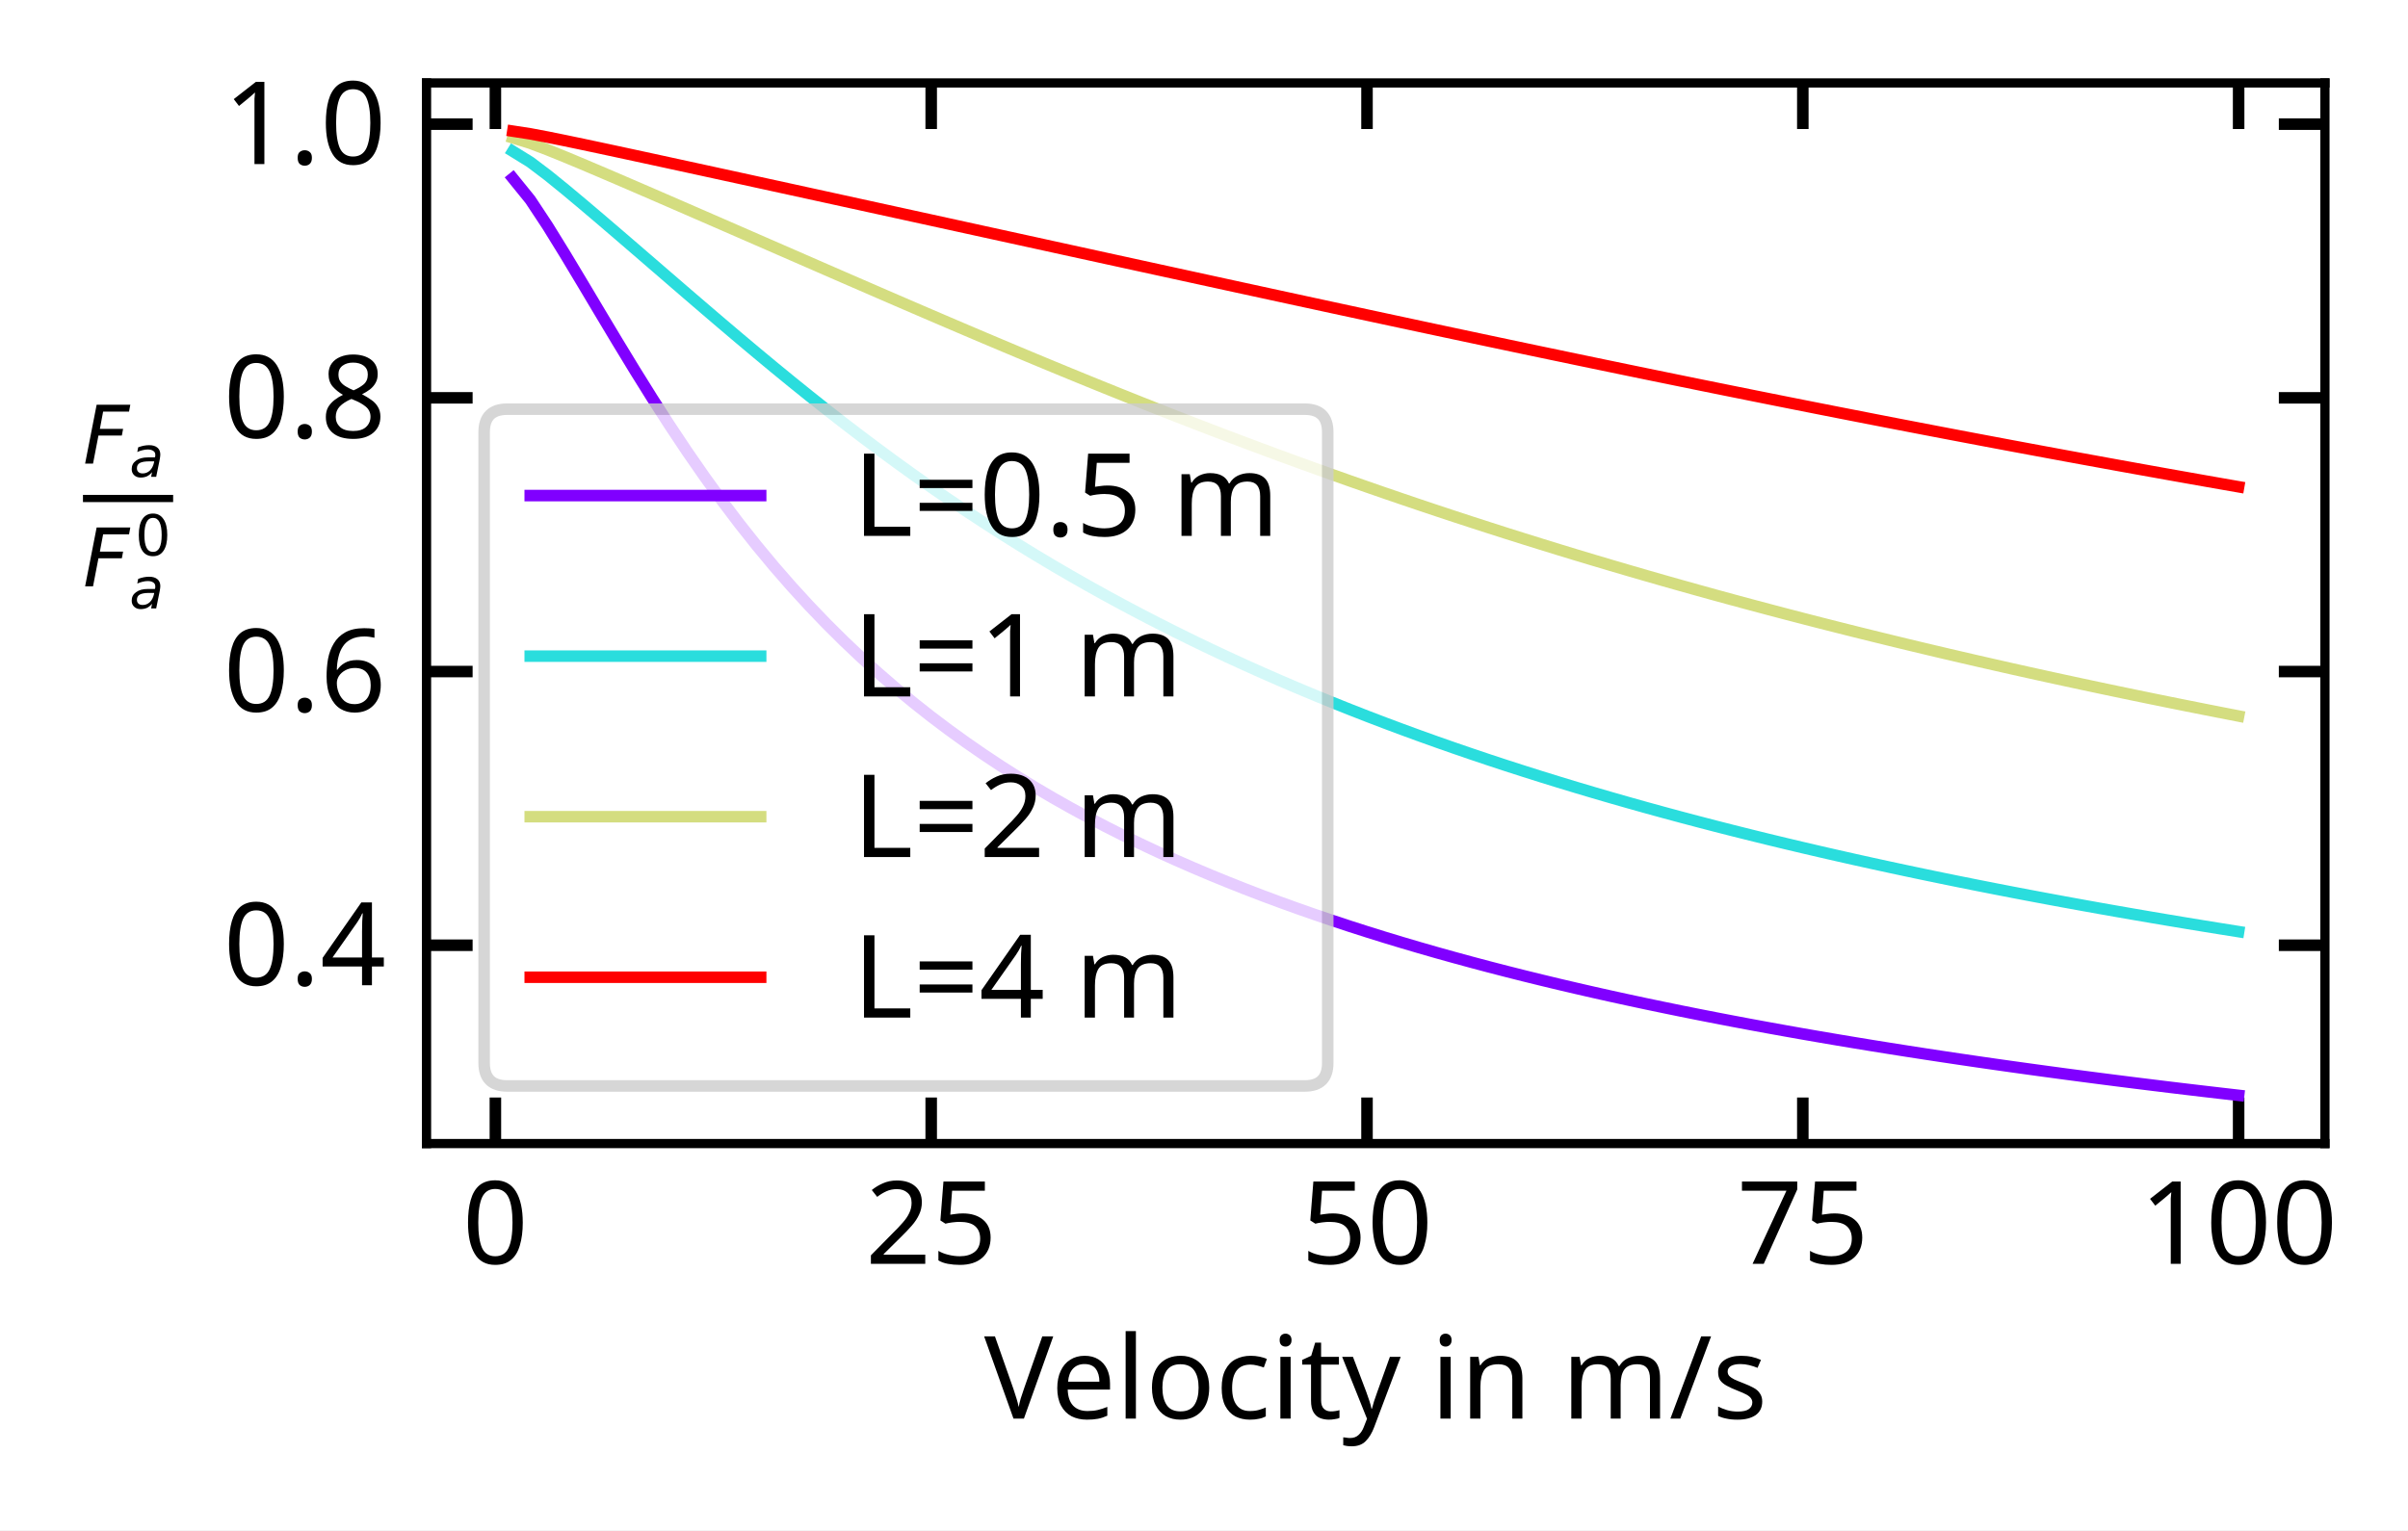
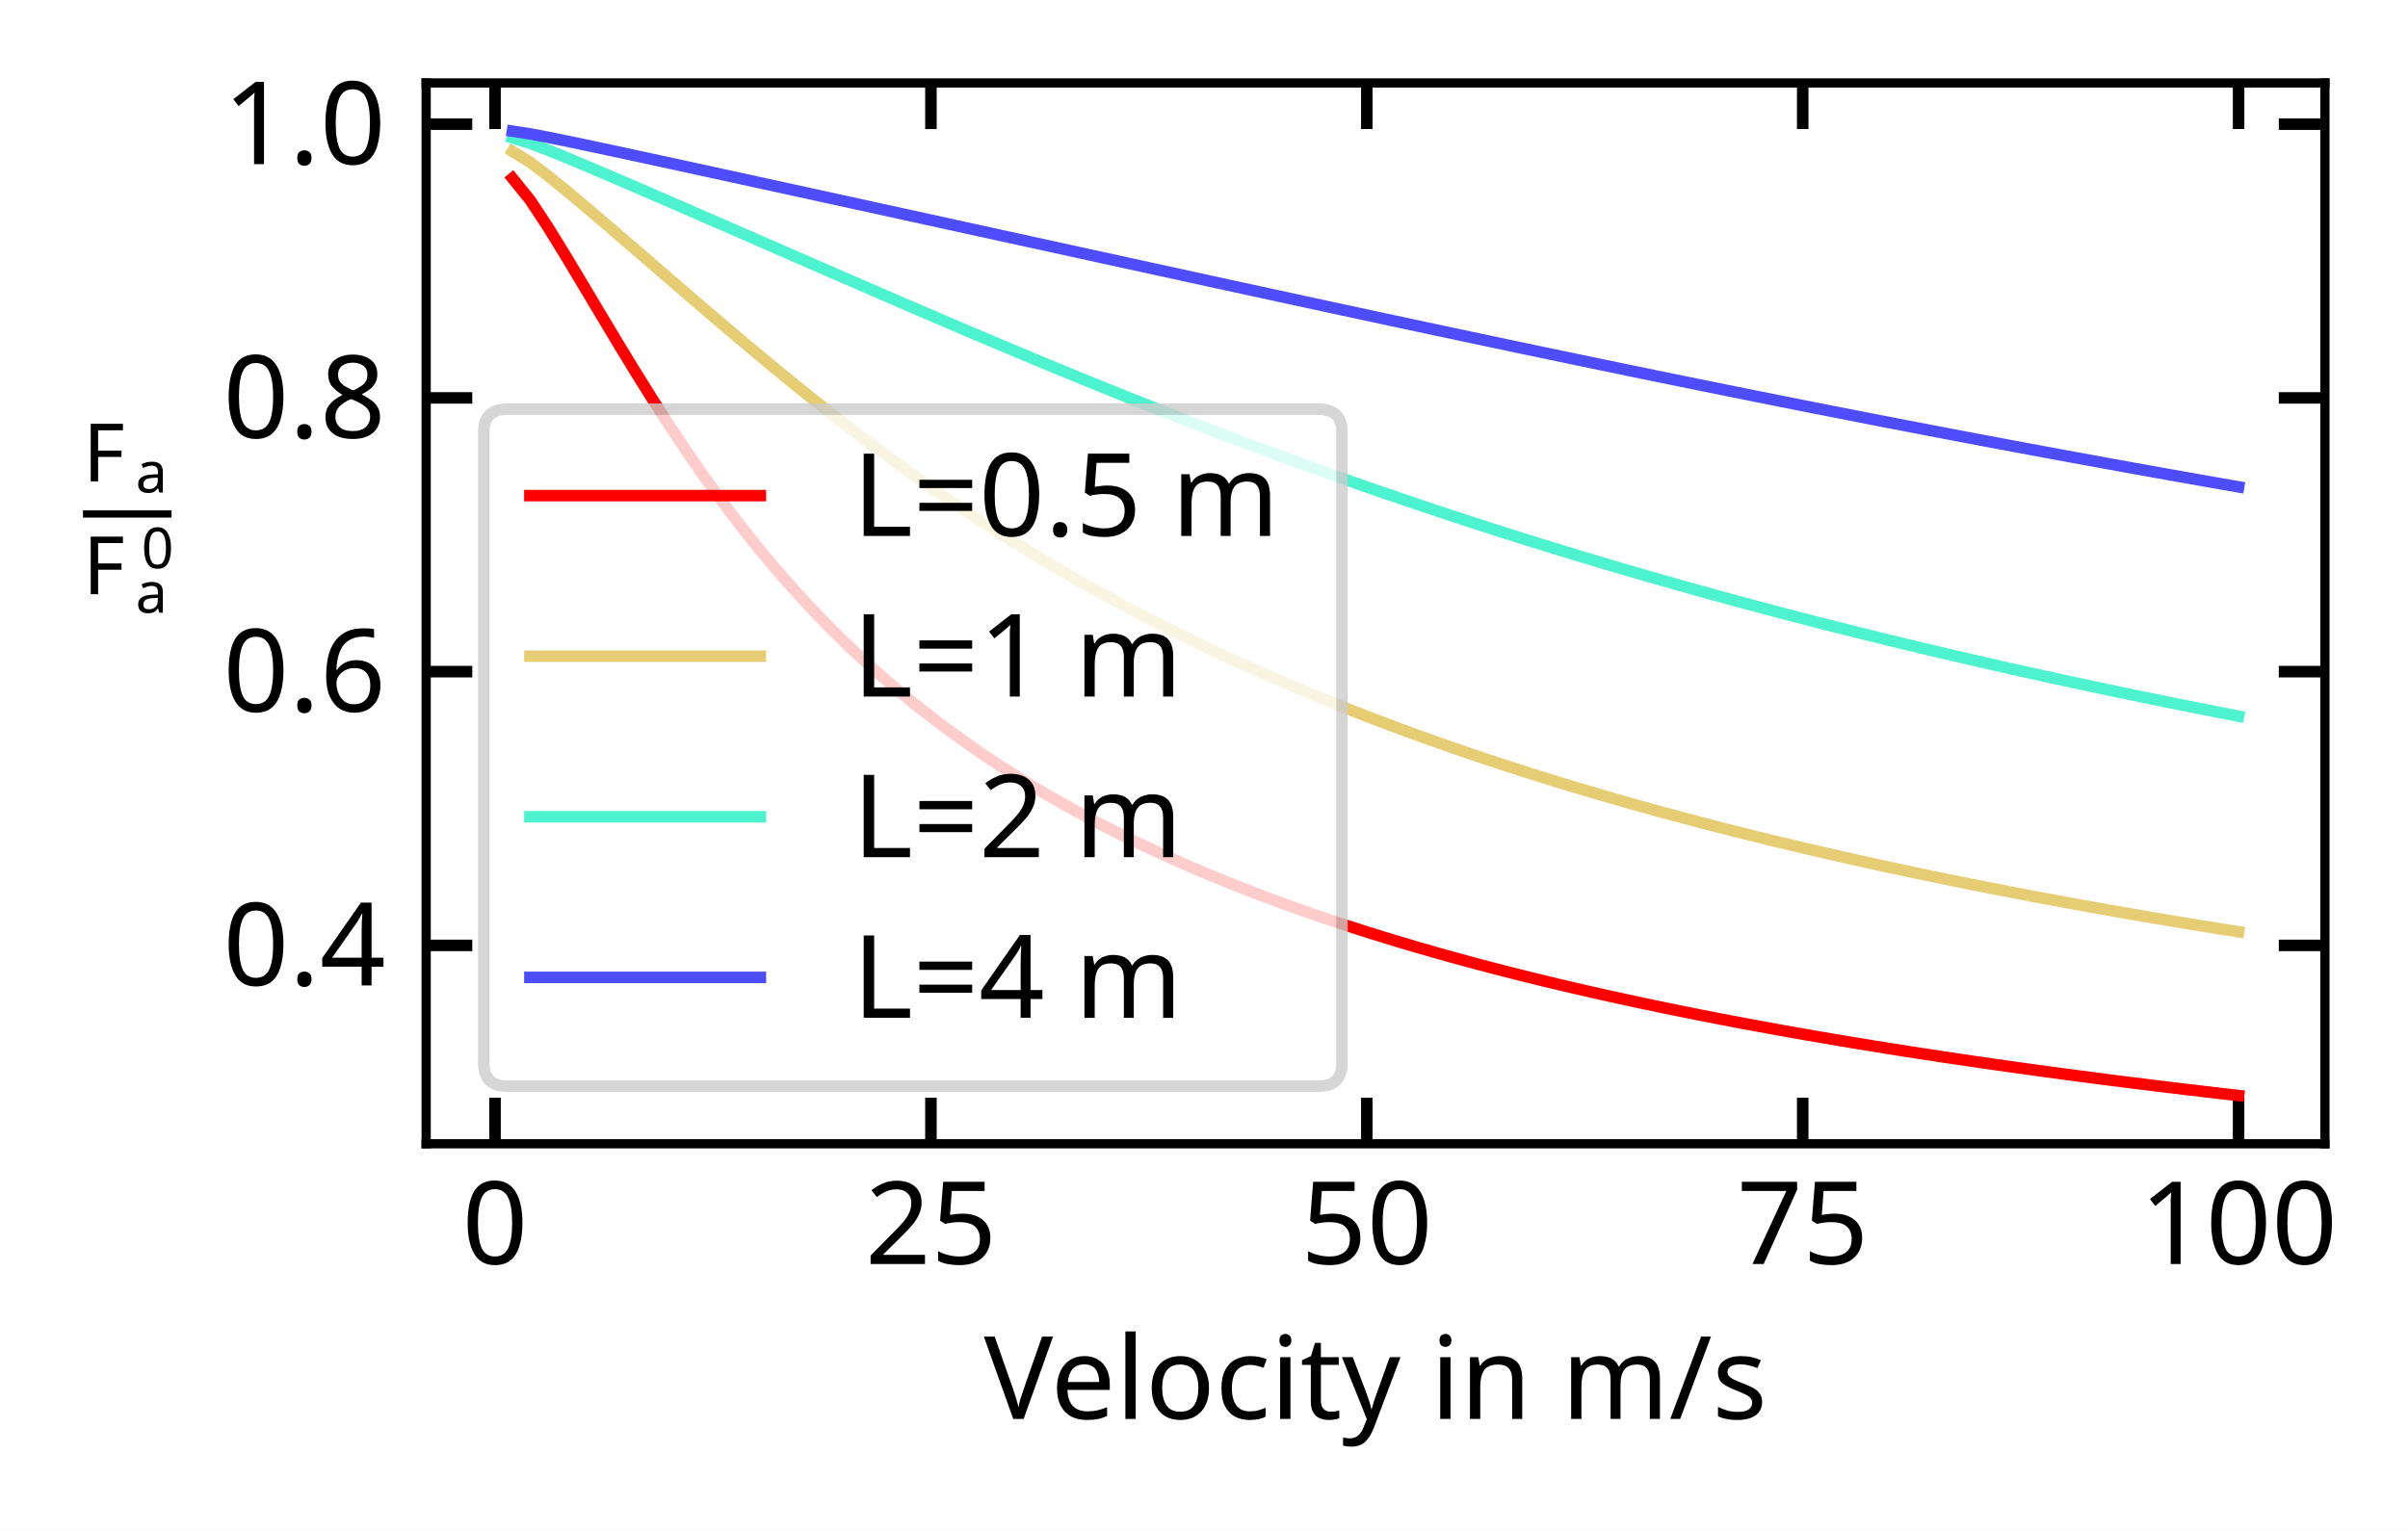
- <svg xmlns="http://www.w3.org/2000/svg" xmlns:xlink="http://www.w3.org/1999/xlink" width="208.993pt" height="132.86pt" viewBox="0 0 208.993 132.86" version="1.1">
+ <svg xmlns="http://www.w3.org/2000/svg" xmlns:xlink="http://www.w3.org/1999/xlink" width="208.954pt" height="132.863pt" viewBox="0 0 208.954 132.863" version="1.1">
  <defs>
    <style type="text/css">*{stroke-linejoin: round; stroke-linecap: butt}</style>
  </defs>
  <g id="figure_1">
    <g id="patch_1">
-       <path d="M 0 132.86  L 208.993 132.86  L 208.993 0  L 0 0  z " style="fill: #ffffff" />
+       <path d="M 0 132.863  L 208.954 132.863  L 208.954 0  L 0 0  z " style="fill: #ffffff" />
    </g>
    <g id="axes_1">
      <g id="patch_2">
-         <path d="M 37.019 99.282  L 201.783 99.282  L 201.783 7.2  L 37.019 7.2  z " style="fill: #ffffff" />
+         <path d="M 36.98 99.282  L 201.743 99.282  L 201.743 7.2  L 36.98 7.2  z " style="fill: #ffffff" />
      </g>
      <g id="matplotlib.axis_1">
        <g id="xtick_1">
          <g id="line2d_1">
            <defs>
-               <path id="me2cd459f36" d="M 0 0  L 0 -4  " style="stroke: #000000" />
-             </defs>
-             <g>
-               <use xlink:href="#me2cd459f36" x="42.995" y="99.282" style="stroke: #000000" />
+               <path id="m925a184960" d="M 0 0  L 0 -4  " style="stroke: #000000" />
+             </defs>
+             <g>
+               <use xlink:href="#m925a184960" x="42.956" y="99.282" style="stroke: #000000" />
            </g>
          </g>
          <g id="line2d_2">
            <defs>
-               <path id="m91653385ca" d="M 0 0  L 0 4  " style="stroke: #000000" />
-             </defs>
-             <g>
-               <use xlink:href="#m91653385ca" x="42.995" y="7.2" style="stroke: #000000" />
+               <path id="m6430e7ddfe" d="M 0 0  L 0 4  " style="stroke: #000000" />
+             </defs>
+             <g>
+               <use xlink:href="#m6430e7ddfe" x="42.956" y="7.2" style="stroke: #000000" />
            </g>
          </g>
          <g id="text_1">
-             <text style="font-size: 10px; font-family: 'cmss10', sans-serif; text-anchor: middle" x="42.995" y="109.721" transform="rotate(-0 42.99503 109.7208)">0</text>
+             <text style="font-size: 10px; font-family: 'NewComputerModern'; text-anchor: middle" x="42.956" y="109.722" transform="rotate(-0 42.95597 109.7223)">0</text>
          </g>
        </g>
        <g id="xtick_2">
          <g id="line2d_3">
            <g>
-               <use xlink:href="#me2cd459f36" x="80.82" y="99.282" style="stroke: #000000" />
+               <use xlink:href="#m925a184960" x="80.781" y="99.282" style="stroke: #000000" />
            </g>
          </g>
          <g id="line2d_4">
            <g>
-               <use xlink:href="#m91653385ca" x="80.82" y="7.2" style="stroke: #000000" />
+               <use xlink:href="#m6430e7ddfe" x="80.781" y="7.2" style="stroke: #000000" />
            </g>
          </g>
          <g id="text_2">
-             <text style="font-size: 10px; font-family: 'cmss10', sans-serif; text-anchor: middle" x="80.82" y="109.721" transform="rotate(-0 80.81959 109.7208)">25</text>
+             <text style="font-size: 10px; font-family: 'NewComputerModern'; text-anchor: middle" x="80.781" y="109.722" transform="rotate(-0 80.78053 109.7223)">25</text>
          </g>
        </g>
        <g id="xtick_3">
          <g id="line2d_5">
            <g>
-               <use xlink:href="#me2cd459f36" x="118.644" y="99.282" style="stroke: #000000" />
+               <use xlink:href="#m925a184960" x="118.605" y="99.282" style="stroke: #000000" />
            </g>
          </g>
          <g id="line2d_6">
            <g>
-               <use xlink:href="#m91653385ca" x="118.644" y="7.2" style="stroke: #000000" />
+               <use xlink:href="#m6430e7ddfe" x="118.605" y="7.2" style="stroke: #000000" />
            </g>
          </g>
          <g id="text_3">
-             <text style="font-size: 10px; font-family: 'cmss10', sans-serif; text-anchor: middle" x="118.644" y="109.721" transform="rotate(-0 118.6441 109.7208)">50</text>
+             <text style="font-size: 10px; font-family: 'NewComputerModern'; text-anchor: middle" x="118.605" y="109.722" transform="rotate(-0 118.6051 109.7223)">50</text>
          </g>
        </g>
        <g id="xtick_4">
          <g id="line2d_7">
            <g>
-               <use xlink:href="#me2cd459f36" x="156.469" y="99.282" style="stroke: #000000" />
+               <use xlink:href="#m925a184960" x="156.43" y="99.282" style="stroke: #000000" />
            </g>
          </g>
          <g id="line2d_8">
            <g>
-               <use xlink:href="#m91653385ca" x="156.469" y="7.2" style="stroke: #000000" />
+               <use xlink:href="#m6430e7ddfe" x="156.43" y="7.2" style="stroke: #000000" />
            </g>
          </g>
          <g id="text_4">
-             <text style="font-size: 10px; font-family: 'cmss10', sans-serif; text-anchor: middle" x="156.469" y="109.721" transform="rotate(-0 156.4687 109.7208)">75</text>
+             <text style="font-size: 10px; font-family: 'NewComputerModern'; text-anchor: middle" x="156.43" y="109.722" transform="rotate(-0 156.4296 109.7223)">75</text>
          </g>
        </g>
        <g id="xtick_5">
          <g id="line2d_9">
            <g>
-               <use xlink:href="#me2cd459f36" x="194.293" y="99.282" style="stroke: #000000" />
+               <use xlink:href="#m925a184960" x="194.254" y="99.282" style="stroke: #000000" />
            </g>
          </g>
          <g id="line2d_10">
            <g>
-               <use xlink:href="#m91653385ca" x="194.293" y="7.2" style="stroke: #000000" />
+               <use xlink:href="#m6430e7ddfe" x="194.254" y="7.2" style="stroke: #000000" />
            </g>
          </g>
          <g id="text_5">
-             <text style="font-size: 10px; font-family: 'cmss10', sans-serif; text-anchor: middle" x="194.293" y="109.721" transform="rotate(-0 194.2933 109.7208)">100</text>
+             <text style="font-size: 10px; font-family: 'NewComputerModern'; text-anchor: middle" x="194.254" y="109.722" transform="rotate(-0 194.2542 109.7223)">100</text>
          </g>
        </g>
        <g id="text_6">
-           <text style="font-size: 10px; font-family: 'cmss10', sans-serif; text-anchor: middle" x="119.401" y="123.16" transform="rotate(-0 119.4006 123.1598)">Velocity in m/s</text>
+           <text style="font-size: 10px; font-family: 'NewComputerModern'; text-anchor: middle" x="119.362" y="123.163" transform="rotate(-0 119.3616 123.1629)">Velocity in m/s</text>
        </g>
      </g>
      <g id="matplotlib.axis_2">
        <g id="ytick_1">
          <g id="line2d_11">
            <defs>
-               <path id="mebbdf73333" d="M 0 0  L 4 0  " style="stroke: #000000" />
-             </defs>
-             <g>
-               <use xlink:href="#mebbdf73333" x="37.019" y="82.064" style="stroke: #000000" />
+               <path id="m21ab42282b" d="M 0 0  L 4 0  " style="stroke: #000000" />
+             </defs>
+             <g>
+               <use xlink:href="#m21ab42282b" x="36.98" y="82.064" style="stroke: #000000" />
            </g>
          </g>
          <g id="line2d_12">
            <defs>
-               <path id="m1b3dfee9fe" d="M 0 0  L -4 0  " style="stroke: #000000" />
-             </defs>
-             <g>
-               <use xlink:href="#m1b3dfee9fe" x="201.783" y="82.064" style="stroke: #000000" />
+               <path id="mace1da672e" d="M 0 0  L -4 0  " style="stroke: #000000" />
+             </defs>
+             <g>
+               <use xlink:href="#mace1da672e" x="201.743" y="82.064" style="stroke: #000000" />
            </g>
          </g>
          <g id="text_7">
-             <text style="font-size: 10px; font-family: 'cmss10', sans-serif; text-anchor: end" x="33.519" y="85.534" transform="rotate(-0 33.51875 85.53386)">0.4</text>
+             <text style="font-size: 10px; font-family: 'NewComputerModern'; text-anchor: end" x="33.48" y="85.535" transform="rotate(-0 33.47969 85.53464)">0.4</text>
          </g>
        </g>
        <g id="ytick_2">
          <g id="line2d_13">
            <g>
-               <use xlink:href="#mebbdf73333" x="37.019" y="58.302" style="stroke: #000000" />
+               <use xlink:href="#m21ab42282b" x="36.98" y="58.302" style="stroke: #000000" />
            </g>
          </g>
          <g id="line2d_14">
            <g>
-               <use xlink:href="#m1b3dfee9fe" x="201.783" y="58.302" style="stroke: #000000" />
+               <use xlink:href="#mace1da672e" x="201.743" y="58.302" style="stroke: #000000" />
            </g>
          </g>
          <g id="text_8">
-             <text style="font-size: 10px; font-family: 'cmss10', sans-serif; text-anchor: end" x="33.519" y="61.772" transform="rotate(-0 33.51875 61.7716)">0.6</text>
+             <text style="font-size: 10px; font-family: 'NewComputerModern'; text-anchor: end" x="33.48" y="61.772" transform="rotate(-0 33.47969 61.77238)">0.6</text>
          </g>
        </g>
        <g id="ytick_3">
          <g id="line2d_15">
            <g>
-               <use xlink:href="#mebbdf73333" x="37.019" y="34.54" style="stroke: #000000" />
+               <use xlink:href="#m21ab42282b" x="36.98" y="34.54" style="stroke: #000000" />
            </g>
          </g>
          <g id="line2d_16">
            <g>
-               <use xlink:href="#m1b3dfee9fe" x="201.783" y="34.54" style="stroke: #000000" />
+               <use xlink:href="#mace1da672e" x="201.743" y="34.54" style="stroke: #000000" />
            </g>
          </g>
          <g id="text_9">
-             <text style="font-size: 10px; font-family: 'cmss10', sans-serif; text-anchor: end" x="33.519" y="38.009" transform="rotate(-0 33.51875 38.00934)">0.8</text>
+             <text style="font-size: 10px; font-family: 'NewComputerModern'; text-anchor: end" x="33.48" y="38.01" transform="rotate(-0 33.47969 38.01012)">0.8</text>
          </g>
        </g>
        <g id="ytick_4">
          <g id="line2d_17">
            <g>
-               <use xlink:href="#mebbdf73333" x="37.019" y="10.778" style="stroke: #000000" />
+               <use xlink:href="#m21ab42282b" x="36.98" y="10.778" style="stroke: #000000" />
            </g>
          </g>
          <g id="line2d_18">
            <g>
-               <use xlink:href="#m1b3dfee9fe" x="201.783" y="10.778" style="stroke: #000000" />
+               <use xlink:href="#mace1da672e" x="201.743" y="10.778" style="stroke: #000000" />
            </g>
          </g>
          <g id="text_10">
-             <text style="font-size: 10px; font-family: 'cmss10', sans-serif; text-anchor: end" x="33.519" y="14.247" transform="rotate(-0 33.51875 14.24708)">1.0</text>
+             <text style="font-size: 10px; font-family: 'NewComputerModern'; text-anchor: end" x="33.48" y="14.248" transform="rotate(-0 33.47969 14.24786)">1.0</text>
          </g>
        </g>
        <g id="text_11">
-           <g transform="translate(7.2 46.14085)">
+           <g transform="translate(7.2 46.84085)">
            <text>
-               <tspan x="0" y="-5.892" style="font-style: oblique; font-size: 7px; font-family: 'DejaVu Sans'">F</tspan>
-               <tspan x="0" y="4.767" style="font-style: oblique; font-size: 7px; font-family: 'DejaVu Sans'">F</tspan>
-               <tspan x="4.026" y="-4.744" style="font-style: oblique; font-size: 4.9px; font-family: 'DejaVu Sans'">a</tspan>
-               <tspan x="4.026" y="6.681" style="font-style: oblique; font-size: 4.9px; font-family: 'DejaVu Sans'">a</tspan>
-               <tspan x="4.518" y="2.087" style="font-size: 4.9px; font-family: 'DejaVu Sans'">0</tspan>
-               <tspan x="9.077" y="-0.292" style="font-size: 10px; font-family: 'cmss10'"> </tspan>
-               <tspan x="12.407" y="-0.292" style="font-size: 10px; font-family: 'cmss10'"> </tspan>
-               <tspan x="15.737" y="-0.292" style="font-size: 10px; font-family: 'cmss10'"> </tspan>
+               <tspan x="0" y="-5.056" style="font-size: 7px; font-family: 'NewComputerModern Math'">F</tspan>
+               <tspan x="0" y="4.737" style="font-size: 7px; font-family: 'NewComputerModern Math'">F</tspan>
+               <tspan x="4.571" y="-4.092" style="font-size: 4.9px; font-family: 'NewComputerModern Math'">a</tspan>
+               <tspan x="4.571" y="6.345" style="font-size: 4.9px; font-family: 'NewComputerModern Math'">a</tspan>
+               <tspan x="5.076" y="2.486" style="font-size: 4.9px; font-family: 'NewComputerModern Math'">0</tspan>
+               <tspan x="8.936" y="-0.155" style="font-size: 10px; font-family: 'NewComputerModern'"> </tspan>
+               <tspan x="12.266" y="-0.155" style="font-size: 10px; font-family: 'NewComputerModern'"> </tspan>
+               <tspan x="15.596" y="-0.155" style="font-size: 10px; font-family: 'NewComputerModern'"> </tspan>
            </text>
-             <rect x="0" y="-3.175" width="7.827" height="0.625" />
+             <rect x="0" y="-2.538" width="7.686" height="0.625" />
          </g>
        </g>
      </g>
      <g id="line2d_19">
-         <path d="M 44.508 15.473  L 46.021 17.34  L 47.534 19.629  L 49.047 22.081  L 50.56 24.601  L 52.073 27.14  L 53.586 29.666  L 55.099 32.153  L 56.612 34.581  L 58.125 36.935  L 59.638 39.206  L 61.151 41.388  L 62.664 43.478  L 64.177 45.477  L 65.69 47.385  L 67.203 49.205  L 68.716 50.94  L 70.229 52.593  L 71.742 54.17  L 73.255 55.673  L 74.768 57.106  L 76.281 58.474  L 77.794 59.78  L 79.307 61.028  L 80.82 62.222  L 82.333 63.363  L 83.846 64.456  L 85.359 65.503  L 86.872 66.507  L 88.385 67.471  L 89.897 68.396  L 91.41 69.285  L 92.923 70.14  L 94.436 70.963  L 95.949 71.756  L 97.462 72.519  L 98.975 73.256  L 100.488 73.966  L 102.001 74.653  L 103.514 75.316  L 105.027 75.957  L 106.54 76.577  L 108.053 77.177  L 109.566 77.759  L 111.079 78.322  L 112.592 78.868  L 114.105 79.398  L 115.618 79.912  L 117.131 80.412  L 118.644 80.897  L 120.157 81.369  L 121.67 81.827  L 123.183 82.273  L 124.696 82.708  L 126.209 83.13  L 127.722 83.542  L 129.235 83.944  L 130.748 84.335  L 132.261 84.717  L 133.774 85.089  L 135.287 85.453  L 136.8 85.807  L 138.313 86.154  L 139.826 86.493  L 141.339 86.823  L 142.852 87.147  L 144.365 87.463  L 145.878 87.773  L 147.391 88.076  L 148.904 88.372  L 150.417 88.662  L 151.93 88.947  L 153.443 89.225  L 154.956 89.498  L 156.469 89.766  L 157.982 90.028  L 159.495 90.285  L 161.008 90.537  L 162.521 90.785  L 164.034 91.028  L 165.547 91.266  L 167.06 91.5  L 168.573 91.73  L 170.086 91.956  L 171.599 92.178  L 173.112 92.396  L 174.624 92.61  L 176.137 92.82  L 177.65 93.027  L 179.163 93.231  L 180.676 93.431  L 182.189 93.628  L 183.702 93.822  L 185.215 94.013  L 186.728 94.2  L 188.241 94.385  L 189.754 94.567  L 191.267 94.746  L 192.78 94.922  L 194.293 95.096  " clip-path="url(#p75c06daf6c)" style="fill: none; stroke: #8000ff; stroke-linecap: square" />
+         <path d="M 44.469 15.473  L 45.982 17.34  L 47.495 19.629  L 49.008 22.081  L 50.521 24.601  L 52.034 27.14  L 53.547 29.666  L 55.06 32.153  L 56.573 34.581  L 58.086 36.935  L 59.599 39.206  L 61.112 41.388  L 62.625 43.478  L 64.138 45.477  L 65.651 47.385  L 67.164 49.205  L 68.677 50.94  L 70.19 52.593  L 71.703 54.17  L 73.216 55.673  L 74.729 57.106  L 76.242 58.474  L 77.755 59.78  L 79.268 61.028  L 80.781 62.222  L 82.294 63.363  L 83.806 64.456  L 85.319 65.503  L 86.832 66.507  L 88.345 67.471  L 89.858 68.396  L 91.371 69.285  L 92.884 70.14  L 94.397 70.963  L 95.91 71.756  L 97.423 72.519  L 98.936 73.256  L 100.449 73.966  L 101.962 74.653  L 103.475 75.316  L 104.988 75.957  L 106.501 76.577  L 108.014 77.177  L 109.527 77.759  L 111.04 78.322  L 112.553 78.868  L 114.066 79.398  L 115.579 79.912  L 117.092 80.412  L 118.605 80.897  L 120.118 81.369  L 121.631 81.827  L 123.144 82.273  L 124.657 82.708  L 126.17 83.13  L 127.683 83.542  L 129.196 83.944  L 130.709 84.335  L 132.222 84.717  L 133.735 85.089  L 135.248 85.453  L 136.761 85.807  L 138.274 86.154  L 139.787 86.493  L 141.3 86.823  L 142.813 87.147  L 144.326 87.463  L 145.839 87.773  L 147.352 88.076  L 148.865 88.372  L 150.378 88.662  L 151.891 88.947  L 153.404 89.225  L 154.917 89.498  L 156.43 89.766  L 157.943 90.028  L 159.456 90.285  L 160.969 90.537  L 162.482 90.785  L 163.995 91.028  L 165.508 91.266  L 167.021 91.5  L 168.534 91.73  L 170.046 91.956  L 171.559 92.178  L 173.072 92.396  L 174.585 92.61  L 176.098 92.82  L 177.611 93.027  L 179.124 93.231  L 180.637 93.431  L 182.15 93.628  L 183.663 93.822  L 185.176 94.013  L 186.689 94.2  L 188.202 94.385  L 189.715 94.567  L 191.228 94.746  L 192.741 94.922  L 194.254 95.096  " clip-path="url(#p21b578f75c)" style="fill: none; stroke: #ff0000; stroke-linecap: square" />
      </g>
      <g id="line2d_20">
-         <path d="M 44.508 13.137  L 46.021 14.071  L 47.534 15.215  L 49.047 16.442  L 50.56 17.707  L 52.073 18.991  L 53.586 20.287  L 55.099 21.589  L 56.612 22.895  L 58.125 24.202  L 59.638 25.507  L 61.151 26.807  L 62.664 28.1  L 64.177 29.383  L 65.69 30.653  L 67.203 31.909  L 68.716 33.148  L 70.229 34.368  L 71.742 35.569  L 73.255 36.749  L 74.768 37.907  L 76.281 39.042  L 77.794 40.154  L 79.307 41.242  L 80.82 42.307  L 82.333 43.348  L 83.846 44.366  L 85.359 45.36  L 86.872 46.332  L 88.385 47.28  L 89.897 48.206  L 91.41 49.11  L 92.923 49.992  L 94.436 50.854  L 95.949 51.694  L 97.462 52.515  L 98.975 53.316  L 100.488 54.098  L 102.001 54.861  L 103.514 55.607  L 105.027 56.335  L 106.54 57.046  L 108.053 57.74  L 109.566 58.418  L 111.079 59.081  L 112.592 59.728  L 114.105 60.361  L 115.618 60.98  L 117.131 61.585  L 118.644 62.177  L 120.157 62.755  L 121.67 63.321  L 123.183 63.875  L 124.696 64.417  L 126.209 64.947  L 127.722 65.466  L 129.235 65.975  L 130.748 66.473  L 132.261 66.96  L 133.774 67.438  L 135.287 67.906  L 136.8 68.365  L 138.313 68.815  L 139.826 69.256  L 141.339 69.688  L 142.852 70.113  L 144.365 70.529  L 145.878 70.937  L 147.391 71.337  L 148.904 71.731  L 150.417 72.117  L 151.93 72.495  L 153.443 72.868  L 154.956 73.233  L 156.469 73.592  L 157.982 73.945  L 159.495 74.291  L 161.008 74.632  L 162.521 74.967  L 164.034 75.296  L 165.547 75.62  L 167.06 75.938  L 168.573 76.251  L 170.086 76.559  L 171.599 76.862  L 173.112 77.16  L 174.624 77.453  L 176.137 77.742  L 177.65 78.026  L 179.163 78.306  L 180.676 78.581  L 182.189 78.853  L 183.702 79.12  L 185.215 79.383  L 186.728 79.642  L 188.241 79.898  L 189.754 80.15  L 191.267 80.398  L 192.78 80.642  L 194.293 80.883  " clip-path="url(#p75c06daf6c)" style="fill: none; stroke: #2adddd; stroke-linecap: square" />
+         <path d="M 44.469 13.137  L 45.982 14.071  L 47.495 15.215  L 49.008 16.442  L 50.521 17.707  L 52.034 18.991  L 53.547 20.287  L 55.06 21.589  L 56.573 22.895  L 58.086 24.202  L 59.599 25.507  L 61.112 26.807  L 62.625 28.1  L 64.138 29.383  L 65.651 30.653  L 67.164 31.909  L 68.677 33.148  L 70.19 34.368  L 71.703 35.569  L 73.216 36.749  L 74.729 37.907  L 76.242 39.042  L 77.755 40.154  L 79.268 41.242  L 80.781 42.307  L 82.294 43.348  L 83.806 44.366  L 85.319 45.36  L 86.832 46.332  L 88.345 47.28  L 89.858 48.206  L 91.371 49.11  L 92.884 49.992  L 94.397 50.854  L 95.91 51.694  L 97.423 52.515  L 98.936 53.316  L 100.449 54.098  L 101.962 54.861  L 103.475 55.607  L 104.988 56.335  L 106.501 57.046  L 108.014 57.74  L 109.527 58.418  L 111.04 59.081  L 112.553 59.728  L 114.066 60.361  L 115.579 60.98  L 117.092 61.585  L 118.605 62.177  L 120.118 62.755  L 121.631 63.321  L 123.144 63.875  L 124.657 64.417  L 126.17 64.947  L 127.683 65.466  L 129.196 65.975  L 130.709 66.473  L 132.222 66.96  L 133.735 67.438  L 135.248 67.906  L 136.761 68.365  L 138.274 68.815  L 139.787 69.256  L 141.3 69.688  L 142.813 70.113  L 144.326 70.529  L 145.839 70.937  L 147.352 71.337  L 148.865 71.731  L 150.378 72.117  L 151.891 72.495  L 153.404 72.868  L 154.917 73.233  L 156.43 73.592  L 157.943 73.945  L 159.456 74.291  L 160.969 74.632  L 162.482 74.967  L 163.995 75.296  L 165.508 75.62  L 167.021 75.938  L 168.534 76.251  L 170.046 76.559  L 171.559 76.862  L 173.072 77.16  L 174.585 77.453  L 176.098 77.742  L 177.611 78.026  L 179.124 78.306  L 180.637 78.581  L 182.15 78.853  L 183.663 79.12  L 185.176 79.383  L 186.689 79.642  L 188.202 79.898  L 189.715 80.15  L 191.228 80.398  L 192.741 80.642  L 194.254 80.883  " clip-path="url(#p21b578f75c)" style="fill: none; stroke: #e6cd73; stroke-linecap: square" />
      </g>
      <g id="line2d_21">
-         <path d="M 44.508 11.969  L 46.021 12.436  L 47.534 13.009  L 49.047 13.622  L 50.56 14.254  L 52.073 14.896  L 53.586 15.544  L 55.099 16.196  L 56.612 16.85  L 58.125 17.506  L 59.638 18.164  L 61.151 18.822  L 62.664 19.481  L 64.177 20.141  L 65.69 20.801  L 67.203 21.461  L 68.716 22.121  L 70.229 22.781  L 71.742 23.441  L 73.255 24.1  L 74.768 24.757  L 76.281 25.414  L 77.794 26.069  L 79.307 26.722  L 80.82 27.373  L 82.333 28.022  L 83.846 28.668  L 85.359 29.311  L 86.872 29.95  L 88.385 30.586  L 89.897 31.219  L 91.41 31.847  L 92.923 32.471  L 94.436 33.09  L 95.949 33.705  L 97.462 34.314  L 98.975 34.919  L 100.488 35.519  L 102.001 36.113  L 103.514 36.701  L 105.027 37.285  L 106.54 37.862  L 108.053 38.434  L 109.566 39  L 111.079 39.56  L 112.592 40.114  L 114.105 40.663  L 115.618 41.205  L 117.131 41.742  L 118.644 42.272  L 120.157 42.797  L 121.67 43.315  L 123.183 43.828  L 124.696 44.335  L 126.209 44.836  L 127.722 45.331  L 129.235 45.82  L 130.748 46.304  L 132.261 46.781  L 133.774 47.253  L 135.287 47.72  L 136.8 48.181  L 138.313 48.636  L 139.826 49.086  L 141.339 49.53  L 142.852 49.969  L 144.365 50.403  L 145.878 50.832  L 147.391 51.255  L 148.904 51.674  L 150.417 52.087  L 151.93 52.495  L 153.443 52.898  L 154.956 53.297  L 156.469 53.691  L 157.982 54.08  L 159.495 54.464  L 161.008 54.844  L 162.521 55.219  L 164.034 55.59  L 165.547 55.957  L 167.06 56.319  L 168.573 56.677  L 170.086 57.03  L 171.599 57.38  L 173.112 57.725  L 174.624 58.067  L 176.137 58.404  L 177.65 58.738  L 179.163 59.067  L 180.676 59.393  L 182.189 59.715  L 183.702 60.034  L 185.215 60.349  L 186.728 60.66  L 188.241 60.968  L 189.754 61.272  L 191.267 61.573  L 192.78 61.871  L 194.293 62.165  " clip-path="url(#p75c06daf6c)" style="fill: none; stroke: #d4dd80; stroke-linecap: square" />
+         <path d="M 44.469 11.969  L 45.982 12.436  L 47.495 13.009  L 49.008 13.622  L 50.521 14.254  L 52.034 14.896  L 53.547 15.544  L 55.06 16.196  L 56.573 16.85  L 58.086 17.506  L 59.599 18.164  L 61.112 18.822  L 62.625 19.481  L 64.138 20.141  L 65.651 20.801  L 67.164 21.461  L 68.677 22.121  L 70.19 22.781  L 71.703 23.441  L 73.216 24.1  L 74.729 24.757  L 76.242 25.414  L 77.755 26.069  L 79.268 26.722  L 80.781 27.373  L 82.294 28.022  L 83.806 28.668  L 85.319 29.311  L 86.832 29.95  L 88.345 30.586  L 89.858 31.219  L 91.371 31.847  L 92.884 32.471  L 94.397 33.09  L 95.91 33.705  L 97.423 34.314  L 98.936 34.919  L 100.449 35.519  L 101.962 36.113  L 103.475 36.701  L 104.988 37.285  L 106.501 37.862  L 108.014 38.434  L 109.527 39  L 111.04 39.56  L 112.553 40.114  L 114.066 40.663  L 115.579 41.205  L 117.092 41.742  L 118.605 42.272  L 120.118 42.797  L 121.631 43.315  L 123.144 43.828  L 124.657 44.335  L 126.17 44.836  L 127.683 45.331  L 129.196 45.82  L 130.709 46.304  L 132.222 46.781  L 133.735 47.253  L 135.248 47.72  L 136.761 48.181  L 138.274 48.636  L 139.787 49.086  L 141.3 49.53  L 142.813 49.969  L 144.326 50.403  L 145.839 50.832  L 147.352 51.255  L 148.865 51.674  L 150.378 52.087  L 151.891 52.495  L 153.404 52.898  L 154.917 53.297  L 156.43 53.691  L 157.943 54.08  L 159.456 54.464  L 160.969 54.844  L 162.482 55.219  L 163.995 55.59  L 165.508 55.957  L 167.021 56.319  L 168.534 56.677  L 170.046 57.03  L 171.559 57.38  L 173.072 57.725  L 174.585 58.067  L 176.098 58.404  L 177.611 58.738  L 179.124 59.067  L 180.637 59.393  L 182.15 59.715  L 183.663 60.034  L 185.176 60.349  L 186.689 60.66  L 188.202 60.968  L 189.715 61.272  L 191.228 61.573  L 192.741 61.871  L 194.254 62.165  " clip-path="url(#p21b578f75c)" style="fill: none; stroke: #4df3ce; stroke-linecap: square" />
      </g>
      <g id="line2d_22">
-         <path d="M 44.508 11.386  L 46.021 11.619  L 47.534 11.905  L 49.047 12.212  L 50.56 12.528  L 52.073 12.849  L 53.586 13.173  L 55.099 13.499  L 56.612 13.826  L 58.125 14.154  L 59.638 14.483  L 61.151 14.812  L 62.664 15.142  L 64.177 15.471  L 65.69 15.802  L 67.203 16.132  L 68.716 16.462  L 70.229 16.793  L 71.742 17.124  L 73.255 17.455  L 74.768 17.786  L 76.281 18.117  L 77.794 18.448  L 79.307 18.779  L 80.82 19.11  L 82.333 19.441  L 83.846 19.773  L 85.359 20.104  L 86.872 20.435  L 88.385 20.766  L 89.897 21.097  L 91.41 21.429  L 92.923 21.76  L 94.436 22.091  L 95.949 22.422  L 97.462 22.752  L 98.975 23.083  L 100.488 23.413  L 102.001 23.743  L 103.514 24.073  L 105.027 24.403  L 106.54 24.733  L 108.053 25.062  L 109.566 25.39  L 111.079 25.719  L 112.592 26.046  L 114.105 26.374  L 115.618 26.701  L 117.131 27.027  L 118.644 27.353  L 120.157 27.678  L 121.67 28.002  L 123.183 28.326  L 124.696 28.649  L 126.209 28.971  L 127.722 29.292  L 129.235 29.613  L 130.748 29.933  L 132.261 30.252  L 133.774 30.57  L 135.287 30.886  L 136.8 31.202  L 138.313 31.517  L 139.826 31.831  L 141.339 32.144  L 142.852 32.456  L 144.365 32.766  L 145.878 33.075  L 147.391 33.384  L 148.904 33.691  L 150.417 33.996  L 151.93 34.301  L 153.443 34.604  L 154.956 34.906  L 156.469 35.207  L 157.982 35.506  L 159.495 35.804  L 161.008 36.1  L 162.521 36.396  L 164.034 36.69  L 165.547 36.982  L 167.06 37.273  L 168.573 37.563  L 170.086 37.851  L 171.599 38.138  L 173.112 38.423  L 174.624 38.707  L 176.137 38.989  L 177.65 39.27  L 179.163 39.55  L 180.676 39.828  L 182.189 40.104  L 183.702 40.38  L 185.215 40.653  L 186.728 40.925  L 188.241 41.196  L 189.754 41.465  L 191.267 41.733  L 192.78 41.999  L 194.293 42.263  " clip-path="url(#p75c06daf6c)" style="fill: none; stroke: #ff0000; stroke-linecap: square" />
+         <path d="M 44.469 11.386  L 45.982 11.619  L 47.495 11.905  L 49.008 12.212  L 50.521 12.528  L 52.034 12.849  L 53.547 13.173  L 55.06 13.499  L 56.573 13.826  L 58.086 14.154  L 59.599 14.483  L 61.112 14.812  L 62.625 15.142  L 64.138 15.471  L 65.651 15.802  L 67.164 16.132  L 68.677 16.462  L 70.19 16.793  L 71.703 17.124  L 73.216 17.455  L 74.729 17.786  L 76.242 18.117  L 77.755 18.448  L 79.268 18.779  L 80.781 19.11  L 82.294 19.441  L 83.806 19.773  L 85.319 20.104  L 86.832 20.435  L 88.345 20.766  L 89.858 21.097  L 91.371 21.429  L 92.884 21.76  L 94.397 22.091  L 95.91 22.422  L 97.423 22.752  L 98.936 23.083  L 100.449 23.413  L 101.962 23.743  L 103.475 24.073  L 104.988 24.403  L 106.501 24.733  L 108.014 25.062  L 109.527 25.39  L 111.04 25.719  L 112.553 26.046  L 114.066 26.374  L 115.579 26.701  L 117.092 27.027  L 118.605 27.353  L 120.118 27.678  L 121.631 28.002  L 123.144 28.326  L 124.657 28.649  L 126.17 28.971  L 127.683 29.292  L 129.196 29.613  L 130.709 29.933  L 132.222 30.252  L 133.735 30.57  L 135.248 30.886  L 136.761 31.202  L 138.274 31.517  L 139.787 31.831  L 141.3 32.144  L 142.813 32.456  L 144.326 32.766  L 145.839 33.075  L 147.352 33.384  L 148.865 33.691  L 150.378 33.996  L 151.891 34.301  L 153.404 34.604  L 154.917 34.906  L 156.43 35.207  L 157.943 35.506  L 159.456 35.804  L 160.969 36.1  L 162.482 36.396  L 163.995 36.69  L 165.508 36.982  L 167.021 37.273  L 168.534 37.563  L 170.046 37.851  L 171.559 38.138  L 173.072 38.423  L 174.585 38.707  L 176.098 38.989  L 177.611 39.27  L 179.124 39.55  L 180.637 39.828  L 182.15 40.104  L 183.663 40.38  L 185.176 40.653  L 186.689 40.925  L 188.202 41.196  L 189.715 41.465  L 191.228 41.733  L 192.741 41.999  L 194.254 42.263  " clip-path="url(#p21b578f75c)" style="fill: none; stroke: #4e4dfc; stroke-linecap: square" />
      </g>
      <g id="patch_3">
-         <path d="M 37.019 99.282  L 37.019 7.2  " style="fill: none; stroke: #000000; stroke-width: 0.8; stroke-linejoin: miter; stroke-linecap: square" />
+         <path d="M 36.98 99.282  L 36.98 7.2  " style="fill: none; stroke: #000000; stroke-width: 0.8; stroke-linejoin: miter; stroke-linecap: square" />
      </g>
      <g id="patch_4">
-         <path d="M 201.783 99.282  L 201.783 7.2  " style="fill: none; stroke: #000000; stroke-width: 0.8; stroke-linejoin: miter; stroke-linecap: square" />
+         <path d="M 201.743 99.282  L 201.743 7.2  " style="fill: none; stroke: #000000; stroke-width: 0.8; stroke-linejoin: miter; stroke-linecap: square" />
      </g>
      <g id="patch_5">
-         <path d="M 37.019 99.282  L 201.783 99.282  " style="fill: none; stroke: #000000; stroke-width: 0.8; stroke-linejoin: miter; stroke-linecap: square" />
+         <path d="M 36.98 99.282  L 201.743 99.282  " style="fill: none; stroke: #000000; stroke-width: 0.8; stroke-linejoin: miter; stroke-linecap: square" />
      </g>
      <g id="patch_6">
-         <path d="M 37.019 7.2  L 201.783 7.2  " style="fill: none; stroke: #000000; stroke-width: 0.8; stroke-linejoin: miter; stroke-linecap: square" />
+         <path d="M 36.98 7.2  L 201.743 7.2  " style="fill: none; stroke: #000000; stroke-width: 0.8; stroke-linejoin: miter; stroke-linecap: square" />
      </g>
      <g id="legend_1">
        <g id="patch_7">
-           <path d="M 44.019 94.282  L 113.236 94.282  Q 115.236 94.282 115.236 92.282  L 115.236 37.525  Q 115.236 35.525 113.236 35.525  L 44.019 35.525  Q 42.019 35.525 42.019 37.525  L 42.019 92.282  Q 42.019 94.282 44.019 94.282  z " style="fill: #ffffff; opacity: 0.8; stroke: #cccccc; stroke-linejoin: miter" />
+           <path d="M 43.98 94.282  L 114.448 94.282  Q 116.448 94.282 116.448 92.282  L 116.448 37.519  Q 116.448 35.519 114.448 35.519  L 43.98 35.519  Q 41.98 35.519 41.98 37.519  L 41.98 92.282  Q 41.98 94.282 43.98 94.282  z " style="fill: #ffffff; opacity: 0.8; stroke: #cccccc; stroke-linejoin: miter" />
        </g>
        <g id="line2d_23">
-           <path d="M 46.019 43.025  L 56.019 43.025  L 66.019 43.025  " style="fill: none; stroke: #8000ff; stroke-linecap: square" />
+           <path d="M 45.98 43.019  L 55.98 43.019  L 65.98 43.019  " style="fill: none; stroke: #ff0000; stroke-linecap: square" />
        </g>
        <g id="text_12">
-           <text style="font-size: 10px; font-family: 'cmss10', sans-serif; text-anchor: start" x="74.019" y="46.525" transform="rotate(-0 74.01875 46.52544)">L=0.5 m</text>
+           <text style="font-size: 10px; font-family: 'NewComputerModern'; text-anchor: start" x="73.98" y="46.519" transform="rotate(-0 73.97969 46.51919)">L=0.5 m</text>
        </g>
        <g id="line2d_24">
-           <path d="M 46.019 56.965  L 56.019 56.965  L 66.019 56.965  " style="fill: none; stroke: #2adddd; stroke-linecap: square" />
+           <path d="M 45.98 56.96  L 55.98 56.96  L 65.98 56.96  " style="fill: none; stroke: #e6cd73; stroke-linecap: square" />
        </g>
        <g id="text_13">
-           <text style="font-size: 10px; font-family: 'cmss10', sans-serif; text-anchor: start" x="74.019" y="60.465" transform="rotate(-0 74.01875 60.46451)">L=1 m</text>
+           <text style="font-size: 10px; font-family: 'NewComputerModern'; text-anchor: start" x="73.98" y="60.46" transform="rotate(-0 73.97969 60.45982)">L=1 m</text>
        </g>
        <g id="line2d_25">
-           <path d="M 46.019 70.904  L 56.019 70.904  L 66.019 70.904  " style="fill: none; stroke: #d4dd80; stroke-linecap: square" />
+           <path d="M 45.98 70.9  L 55.98 70.9  L 65.98 70.9  " style="fill: none; stroke: #4df3ce; stroke-linecap: square" />
        </g>
        <g id="text_14">
-           <text style="font-size: 10px; font-family: 'cmss10', sans-serif; text-anchor: start" x="74.019" y="74.404" transform="rotate(-0 74.01875 74.40357)">L=2 m</text>
+           <text style="font-size: 10px; font-family: 'NewComputerModern'; text-anchor: start" x="73.98" y="74.4" transform="rotate(-0 73.97969 74.40044)">L=2 m</text>
        </g>
        <g id="line2d_26">
-           <path d="M 46.019 84.843  L 56.019 84.843  L 66.019 84.843  " style="fill: none; stroke: #ff0000; stroke-linecap: square" />
+           <path d="M 45.98 84.841  L 55.98 84.841  L 65.98 84.841  " style="fill: none; stroke: #4e4dfc; stroke-linecap: square" />
        </g>
        <g id="text_15">
-           <text style="font-size: 10px; font-family: 'cmss10', sans-serif; text-anchor: start" x="74.019" y="88.343" transform="rotate(-0 74.01875 88.34263)">L=4 m</text>
+           <text style="font-size: 10px; font-family: 'NewComputerModern'; text-anchor: start" x="73.98" y="88.341" transform="rotate(-0 73.97969 88.34107)">L=4 m</text>
        </g>
      </g>
    </g>
  </g>
  <defs>
-     <clipPath id="p75c06daf6c">
-       <rect x="37.019" y="7.2" width="164.764" height="92.082" />
+     <clipPath id="p21b578f75c">
+       <rect x="36.98" y="7.2" width="164.764" height="92.082" />
    </clipPath>
  </defs>
</svg>
